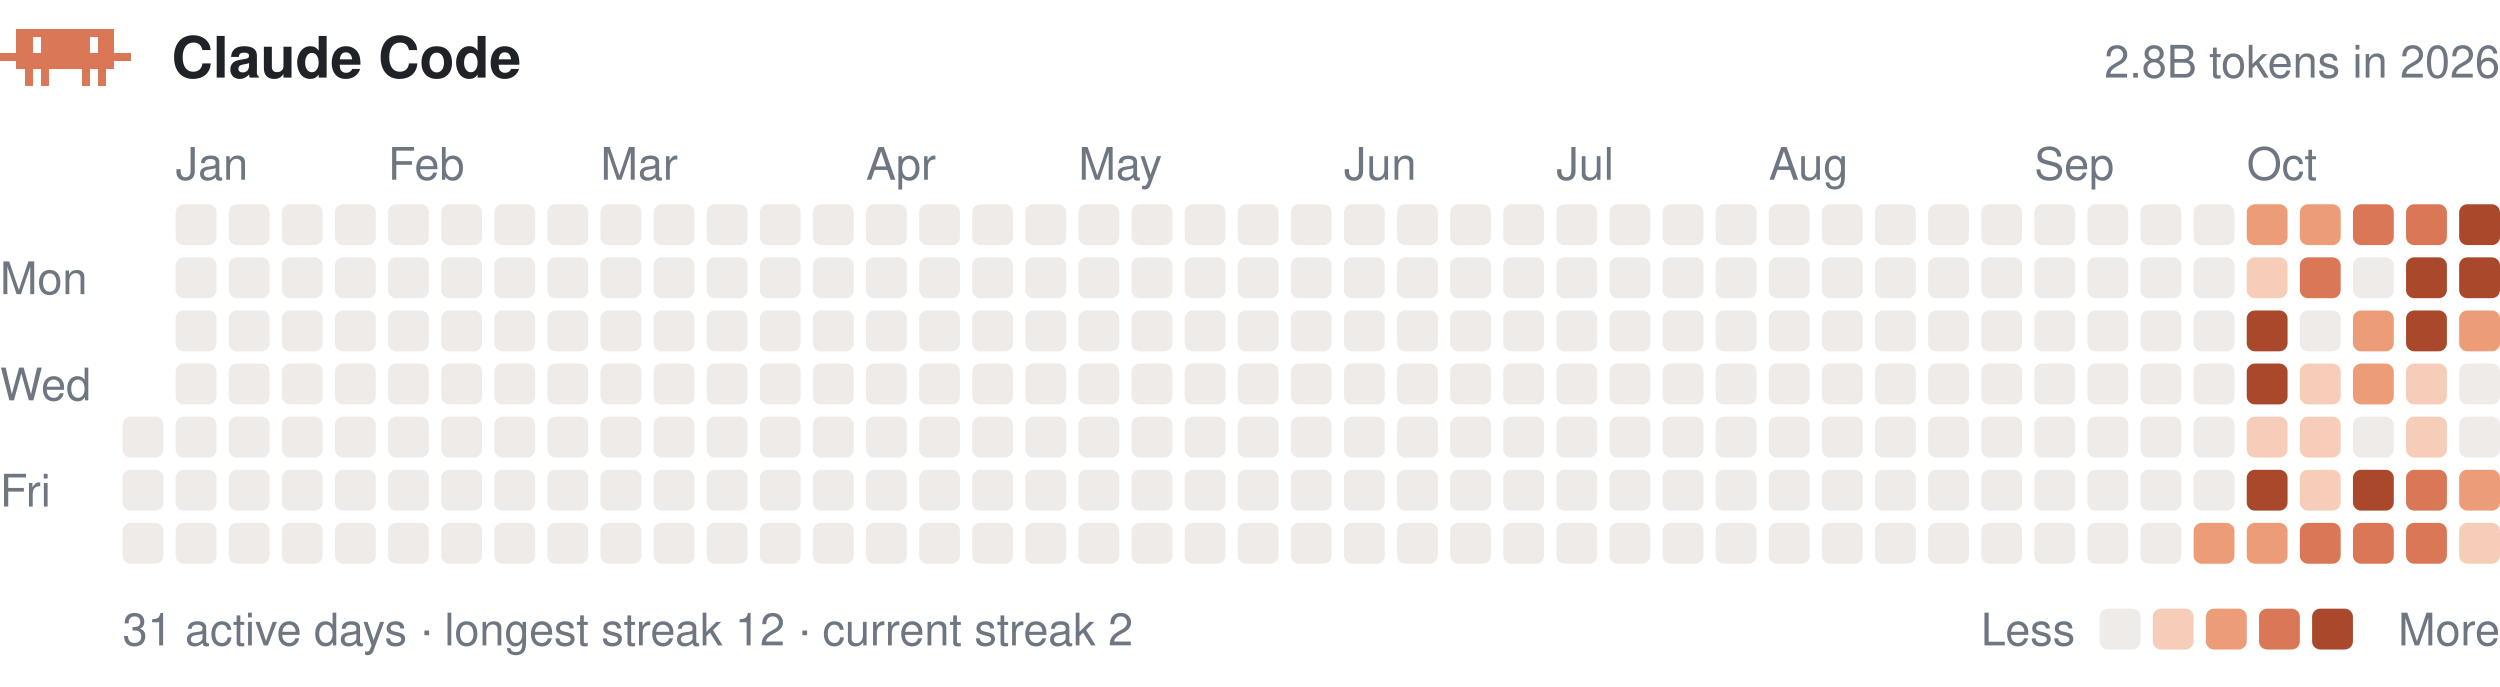
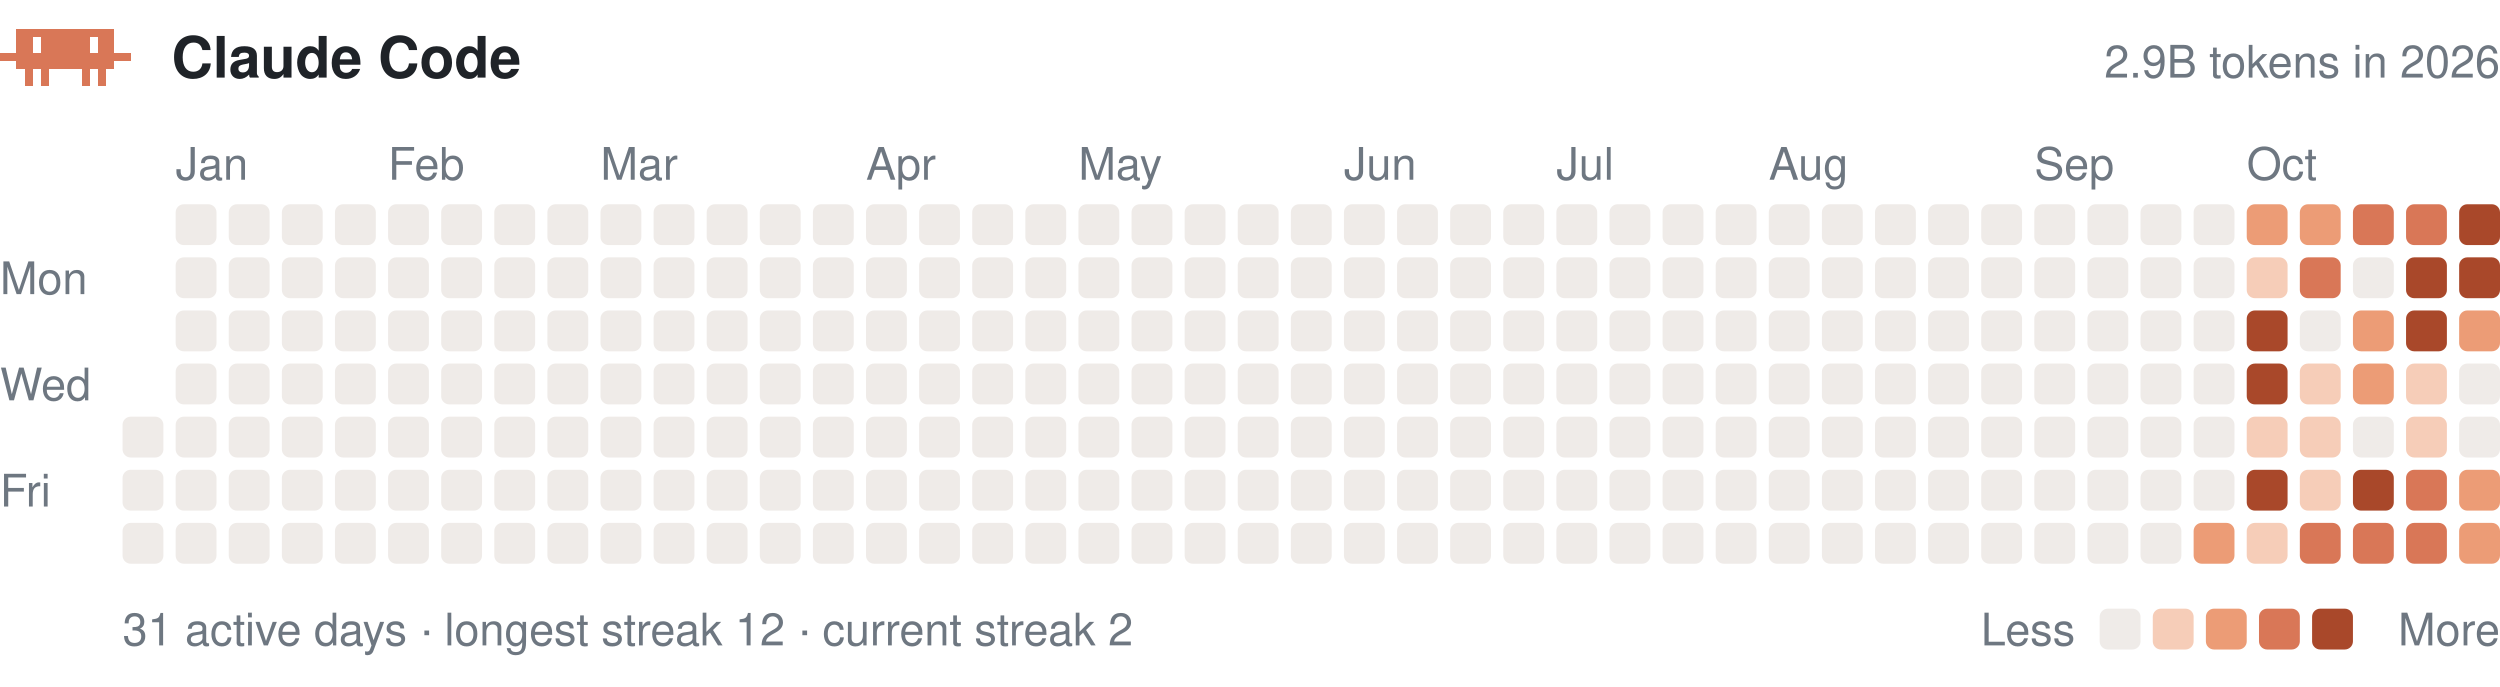
<svg xmlns="http://www.w3.org/2000/svg" width="612" height="168" viewBox="0 0 612 168" role="img" aria-labelledby="hm-title hm-desc">
-   <style>text{font-family:-apple-system,BlinkMacSystemFont,"Segoe UI","Noto Sans KR",Helvetica,Arial,sans-serif}.t{font-size:14px;font-weight:600}.s,.m{font-size:11px}.mascot{fill:#d97757}.t{fill:#1f2328}.m{fill:#6e7781}.l0{fill:#efebe8}.l1{fill:#f6cdb8}.l2{fill:#ec9c76}.l3{fill:#d97757}.l4{fill:#a9482a}@media (prefers-color-scheme:dark){.t{fill:#e6edf3}.m{fill:#8d96a0}.l0{fill:#262220}.l1{fill:#5b3323}.l2{fill:#8f4a2e}.l3{fill:#d97757}.l4{fill:#f3a27e}}</style>
+   <style>text{font-family:-apple-system,BlinkMacSystemFont,"Segoe UI","Noto Sans KR",Helvetica,Arial,sans-serif}.t{font-size:14px;font-weight:600}.s,.m{font-size:11px}.v{font-size:22px;font-weight:700}.k{font-size:11px}.mascot{fill:#d97757}.t{fill:#1f2328}.m{fill:#6e7781}.l0{fill:#efebe8}.l1{fill:#f6cdb8}.l2{fill:#ec9c76}.l3{fill:#d97757}.l4{fill:#a9482a}@media (prefers-color-scheme:dark){.t{fill:#e6edf3}.m{fill:#8d96a0}.l0{fill:#262220}.l1{fill:#5b3323}.l2{fill:#8f4a2e}.l3{fill:#d97757}.l4{fill:#f3a27e}}</style>
  <g class="mascot" shape-rendering="crispEdges" aria-hidden="true">
    <rect x="4" y="7" width="2" height="2" />
    <rect x="6" y="7" width="2" height="2" />
    <rect x="8" y="7" width="2" height="2" />
    <rect x="10" y="7" width="2" height="2" />
    <rect x="12" y="7" width="2" height="2" />
    <rect x="14" y="7" width="2" height="2" />
    <rect x="16" y="7" width="2" height="2" />
    <rect x="18" y="7" width="2" height="2" />
    <rect x="20" y="7" width="2" height="2" />
    <rect x="22" y="7" width="2" height="2" />
    <rect x="24" y="7" width="2" height="2" />
    <rect x="26" y="7" width="2" height="2" />
    <rect x="4" y="9" width="2" height="2" />
    <rect x="6" y="9" width="2" height="2" />
    <rect x="10" y="9" width="2" height="2" />
    <rect x="12" y="9" width="2" height="2" />
    <rect x="14" y="9" width="2" height="2" />
    <rect x="16" y="9" width="2" height="2" />
    <rect x="18" y="9" width="2" height="2" />
    <rect x="20" y="9" width="2" height="2" />
    <rect x="24" y="9" width="2" height="2" />
    <rect x="26" y="9" width="2" height="2" />
    <rect x="4" y="11" width="2" height="2" />
    <rect x="6" y="11" width="2" height="2" />
    <rect x="10" y="11" width="2" height="2" />
    <rect x="12" y="11" width="2" height="2" />
    <rect x="14" y="11" width="2" height="2" />
    <rect x="16" y="11" width="2" height="2" />
    <rect x="18" y="11" width="2" height="2" />
    <rect x="20" y="11" width="2" height="2" />
    <rect x="24" y="11" width="2" height="2" />
    <rect x="26" y="11" width="2" height="2" />
    <rect x="0" y="13" width="2" height="2" />
    <rect x="2" y="13" width="2" height="2" />
    <rect x="4" y="13" width="2" height="2" />
    <rect x="6" y="13" width="2" height="2" />
    <rect x="8" y="13" width="2" height="2" />
    <rect x="10" y="13" width="2" height="2" />
    <rect x="12" y="13" width="2" height="2" />
    <rect x="14" y="13" width="2" height="2" />
    <rect x="16" y="13" width="2" height="2" />
    <rect x="18" y="13" width="2" height="2" />
    <rect x="20" y="13" width="2" height="2" />
    <rect x="22" y="13" width="2" height="2" />
    <rect x="24" y="13" width="2" height="2" />
    <rect x="26" y="13" width="2" height="2" />
    <rect x="28" y="13" width="2" height="2" />
    <rect x="30" y="13" width="2" height="2" />
    <rect x="4" y="15" width="2" height="2" />
    <rect x="6" y="15" width="2" height="2" />
    <rect x="8" y="15" width="2" height="2" />
    <rect x="10" y="15" width="2" height="2" />
    <rect x="12" y="15" width="2" height="2" />
    <rect x="14" y="15" width="2" height="2" />
    <rect x="16" y="15" width="2" height="2" />
    <rect x="18" y="15" width="2" height="2" />
    <rect x="20" y="15" width="2" height="2" />
    <rect x="22" y="15" width="2" height="2" />
    <rect x="24" y="15" width="2" height="2" />
    <rect x="26" y="15" width="2" height="2" />
    <rect x="6" y="17" width="2" height="2" />
    <rect x="10" y="17" width="2" height="2" />
    <rect x="20" y="17" width="2" height="2" />
    <rect x="24" y="17" width="2" height="2" />
    <rect x="6" y="19" width="2" height="2" />
    <rect x="10" y="19" width="2" height="2" />
    <rect x="20" y="19" width="2" height="2" />
    <rect x="24" y="19" width="2" height="2" />
  </g>
  <text class="t" x="42" y="19">Claude Code</text>
-   <text class="m" x="612" y="19" text-anchor="end">2.8B tokens in 2026</text>
+   <text class="m" x="612" y="19" text-anchor="end">2.9B tokens in 2026</text>
  <text class="m" x="43" y="44">Jan</text>
  <text class="m" x="95" y="44">Feb</text>
  <text class="m" x="147" y="44">Mar</text>
  <text class="m" x="212" y="44">Apr</text>
  <text class="m" x="264" y="44">May</text>
  <text class="m" x="329" y="44">Jun</text>
  <text class="m" x="381" y="44">Jul</text>
  <text class="m" x="433" y="44">Aug</text>
  <text class="m" x="498" y="44">Sep</text>
  <text class="m" x="550" y="44">Oct</text>
  <text class="m" x="0" y="72">Mon</text>
  <text class="m" x="0" y="98">Wed</text>
  <text class="m" x="0" y="124">Fri</text>
  <g>
    <rect class="l0" x="30" y="102" width="10" height="10" rx="2" />
    <rect class="l0" x="30" y="115" width="10" height="10" rx="2" />
    <rect class="l0" x="30" y="128" width="10" height="10" rx="2" />
    <rect class="l0" x="43" y="50" width="10" height="10" rx="2" />
    <rect class="l0" x="43" y="63" width="10" height="10" rx="2" />
    <rect class="l0" x="43" y="76" width="10" height="10" rx="2" />
    <rect class="l0" x="43" y="89" width="10" height="10" rx="2" />
    <rect class="l0" x="43" y="102" width="10" height="10" rx="2" />
    <rect class="l0" x="43" y="115" width="10" height="10" rx="2" />
    <rect class="l0" x="43" y="128" width="10" height="10" rx="2" />
    <rect class="l0" x="56" y="50" width="10" height="10" rx="2" />
    <rect class="l0" x="56" y="63" width="10" height="10" rx="2" />
    <rect class="l0" x="56" y="76" width="10" height="10" rx="2" />
    <rect class="l0" x="56" y="89" width="10" height="10" rx="2" />
    <rect class="l0" x="56" y="102" width="10" height="10" rx="2" />
    <rect class="l0" x="56" y="115" width="10" height="10" rx="2" />
    <rect class="l0" x="56" y="128" width="10" height="10" rx="2" />
    <rect class="l0" x="69" y="50" width="10" height="10" rx="2" />
    <rect class="l0" x="69" y="63" width="10" height="10" rx="2" />
    <rect class="l0" x="69" y="76" width="10" height="10" rx="2" />
    <rect class="l0" x="69" y="89" width="10" height="10" rx="2" />
    <rect class="l0" x="69" y="102" width="10" height="10" rx="2" />
    <rect class="l0" x="69" y="115" width="10" height="10" rx="2" />
    <rect class="l0" x="69" y="128" width="10" height="10" rx="2" />
    <rect class="l0" x="82" y="50" width="10" height="10" rx="2" />
    <rect class="l0" x="82" y="63" width="10" height="10" rx="2" />
    <rect class="l0" x="82" y="76" width="10" height="10" rx="2" />
    <rect class="l0" x="82" y="89" width="10" height="10" rx="2" />
    <rect class="l0" x="82" y="102" width="10" height="10" rx="2" />
    <rect class="l0" x="82" y="115" width="10" height="10" rx="2" />
    <rect class="l0" x="82" y="128" width="10" height="10" rx="2" />
    <rect class="l0" x="95" y="50" width="10" height="10" rx="2" />
    <rect class="l0" x="95" y="63" width="10" height="10" rx="2" />
    <rect class="l0" x="95" y="76" width="10" height="10" rx="2" />
    <rect class="l0" x="95" y="89" width="10" height="10" rx="2" />
    <rect class="l0" x="95" y="102" width="10" height="10" rx="2" />
    <rect class="l0" x="95" y="115" width="10" height="10" rx="2" />
    <rect class="l0" x="95" y="128" width="10" height="10" rx="2" />
    <rect class="l0" x="108" y="50" width="10" height="10" rx="2" />
    <rect class="l0" x="108" y="63" width="10" height="10" rx="2" />
    <rect class="l0" x="108" y="76" width="10" height="10" rx="2" />
    <rect class="l0" x="108" y="89" width="10" height="10" rx="2" />
    <rect class="l0" x="108" y="102" width="10" height="10" rx="2" />
    <rect class="l0" x="108" y="115" width="10" height="10" rx="2" />
    <rect class="l0" x="108" y="128" width="10" height="10" rx="2" />
    <rect class="l0" x="121" y="50" width="10" height="10" rx="2" />
    <rect class="l0" x="121" y="63" width="10" height="10" rx="2" />
    <rect class="l0" x="121" y="76" width="10" height="10" rx="2" />
    <rect class="l0" x="121" y="89" width="10" height="10" rx="2" />
    <rect class="l0" x="121" y="102" width="10" height="10" rx="2" />
    <rect class="l0" x="121" y="115" width="10" height="10" rx="2" />
    <rect class="l0" x="121" y="128" width="10" height="10" rx="2" />
    <rect class="l0" x="134" y="50" width="10" height="10" rx="2" />
    <rect class="l0" x="134" y="63" width="10" height="10" rx="2" />
    <rect class="l0" x="134" y="76" width="10" height="10" rx="2" />
    <rect class="l0" x="134" y="89" width="10" height="10" rx="2" />
    <rect class="l0" x="134" y="102" width="10" height="10" rx="2" />
    <rect class="l0" x="134" y="115" width="10" height="10" rx="2" />
    <rect class="l0" x="134" y="128" width="10" height="10" rx="2" />
    <rect class="l0" x="147" y="50" width="10" height="10" rx="2" />
    <rect class="l0" x="147" y="63" width="10" height="10" rx="2" />
    <rect class="l0" x="147" y="76" width="10" height="10" rx="2" />
    <rect class="l0" x="147" y="89" width="10" height="10" rx="2" />
    <rect class="l0" x="147" y="102" width="10" height="10" rx="2" />
    <rect class="l0" x="147" y="115" width="10" height="10" rx="2" />
    <rect class="l0" x="147" y="128" width="10" height="10" rx="2" />
    <rect class="l0" x="160" y="50" width="10" height="10" rx="2" />
    <rect class="l0" x="160" y="63" width="10" height="10" rx="2" />
    <rect class="l0" x="160" y="76" width="10" height="10" rx="2" />
    <rect class="l0" x="160" y="89" width="10" height="10" rx="2" />
    <rect class="l0" x="160" y="102" width="10" height="10" rx="2" />
    <rect class="l0" x="160" y="115" width="10" height="10" rx="2" />
    <rect class="l0" x="160" y="128" width="10" height="10" rx="2" />
    <rect class="l0" x="173" y="50" width="10" height="10" rx="2" />
    <rect class="l0" x="173" y="63" width="10" height="10" rx="2" />
    <rect class="l0" x="173" y="76" width="10" height="10" rx="2" />
    <rect class="l0" x="173" y="89" width="10" height="10" rx="2" />
    <rect class="l0" x="173" y="102" width="10" height="10" rx="2" />
    <rect class="l0" x="173" y="115" width="10" height="10" rx="2" />
    <rect class="l0" x="173" y="128" width="10" height="10" rx="2" />
    <rect class="l0" x="186" y="50" width="10" height="10" rx="2" />
    <rect class="l0" x="186" y="63" width="10" height="10" rx="2" />
    <rect class="l0" x="186" y="76" width="10" height="10" rx="2" />
    <rect class="l0" x="186" y="89" width="10" height="10" rx="2" />
    <rect class="l0" x="186" y="102" width="10" height="10" rx="2" />
    <rect class="l0" x="186" y="115" width="10" height="10" rx="2" />
    <rect class="l0" x="186" y="128" width="10" height="10" rx="2" />
    <rect class="l0" x="199" y="50" width="10" height="10" rx="2" />
    <rect class="l0" x="199" y="63" width="10" height="10" rx="2" />
    <rect class="l0" x="199" y="76" width="10" height="10" rx="2" />
    <rect class="l0" x="199" y="89" width="10" height="10" rx="2" />
    <rect class="l0" x="199" y="102" width="10" height="10" rx="2" />
    <rect class="l0" x="199" y="115" width="10" height="10" rx="2" />
    <rect class="l0" x="199" y="128" width="10" height="10" rx="2" />
    <rect class="l0" x="212" y="50" width="10" height="10" rx="2" />
    <rect class="l0" x="212" y="63" width="10" height="10" rx="2" />
    <rect class="l0" x="212" y="76" width="10" height="10" rx="2" />
    <rect class="l0" x="212" y="89" width="10" height="10" rx="2" />
    <rect class="l0" x="212" y="102" width="10" height="10" rx="2" />
    <rect class="l0" x="212" y="115" width="10" height="10" rx="2" />
    <rect class="l0" x="212" y="128" width="10" height="10" rx="2" />
    <rect class="l0" x="225" y="50" width="10" height="10" rx="2" />
    <rect class="l0" x="225" y="63" width="10" height="10" rx="2" />
    <rect class="l0" x="225" y="76" width="10" height="10" rx="2" />
    <rect class="l0" x="225" y="89" width="10" height="10" rx="2" />
    <rect class="l0" x="225" y="102" width="10" height="10" rx="2" />
    <rect class="l0" x="225" y="115" width="10" height="10" rx="2" />
    <rect class="l0" x="225" y="128" width="10" height="10" rx="2" />
    <rect class="l0" x="238" y="50" width="10" height="10" rx="2" />
    <rect class="l0" x="238" y="63" width="10" height="10" rx="2" />
    <rect class="l0" x="238" y="76" width="10" height="10" rx="2" />
    <rect class="l0" x="238" y="89" width="10" height="10" rx="2" />
    <rect class="l0" x="238" y="102" width="10" height="10" rx="2" />
    <rect class="l0" x="238" y="115" width="10" height="10" rx="2" />
    <rect class="l0" x="238" y="128" width="10" height="10" rx="2" />
    <rect class="l0" x="251" y="50" width="10" height="10" rx="2" />
    <rect class="l0" x="251" y="63" width="10" height="10" rx="2" />
    <rect class="l0" x="251" y="76" width="10" height="10" rx="2" />
    <rect class="l0" x="251" y="89" width="10" height="10" rx="2" />
    <rect class="l0" x="251" y="102" width="10" height="10" rx="2" />
    <rect class="l0" x="251" y="115" width="10" height="10" rx="2" />
    <rect class="l0" x="251" y="128" width="10" height="10" rx="2" />
    <rect class="l0" x="264" y="50" width="10" height="10" rx="2" />
    <rect class="l0" x="264" y="63" width="10" height="10" rx="2" />
    <rect class="l0" x="264" y="76" width="10" height="10" rx="2" />
    <rect class="l0" x="264" y="89" width="10" height="10" rx="2" />
    <rect class="l0" x="264" y="102" width="10" height="10" rx="2" />
    <rect class="l0" x="264" y="115" width="10" height="10" rx="2" />
    <rect class="l0" x="264" y="128" width="10" height="10" rx="2" />
    <rect class="l0" x="277" y="50" width="10" height="10" rx="2" />
    <rect class="l0" x="277" y="63" width="10" height="10" rx="2" />
    <rect class="l0" x="277" y="76" width="10" height="10" rx="2" />
    <rect class="l0" x="277" y="89" width="10" height="10" rx="2" />
    <rect class="l0" x="277" y="102" width="10" height="10" rx="2" />
    <rect class="l0" x="277" y="115" width="10" height="10" rx="2" />
    <rect class="l0" x="277" y="128" width="10" height="10" rx="2" />
    <rect class="l0" x="290" y="50" width="10" height="10" rx="2" />
    <rect class="l0" x="290" y="63" width="10" height="10" rx="2" />
    <rect class="l0" x="290" y="76" width="10" height="10" rx="2" />
    <rect class="l0" x="290" y="89" width="10" height="10" rx="2" />
    <rect class="l0" x="290" y="102" width="10" height="10" rx="2" />
    <rect class="l0" x="290" y="115" width="10" height="10" rx="2" />
    <rect class="l0" x="290" y="128" width="10" height="10" rx="2" />
    <rect class="l0" x="303" y="50" width="10" height="10" rx="2" />
    <rect class="l0" x="303" y="63" width="10" height="10" rx="2" />
    <rect class="l0" x="303" y="76" width="10" height="10" rx="2" />
    <rect class="l0" x="303" y="89" width="10" height="10" rx="2" />
    <rect class="l0" x="303" y="102" width="10" height="10" rx="2" />
    <rect class="l0" x="303" y="115" width="10" height="10" rx="2" />
    <rect class="l0" x="303" y="128" width="10" height="10" rx="2" />
    <rect class="l0" x="316" y="50" width="10" height="10" rx="2" />
    <rect class="l0" x="316" y="63" width="10" height="10" rx="2" />
    <rect class="l0" x="316" y="76" width="10" height="10" rx="2" />
    <rect class="l0" x="316" y="89" width="10" height="10" rx="2" />
    <rect class="l0" x="316" y="102" width="10" height="10" rx="2" />
    <rect class="l0" x="316" y="115" width="10" height="10" rx="2" />
    <rect class="l0" x="316" y="128" width="10" height="10" rx="2" />
    <rect class="l0" x="329" y="50" width="10" height="10" rx="2" />
    <rect class="l0" x="329" y="63" width="10" height="10" rx="2" />
    <rect class="l0" x="329" y="76" width="10" height="10" rx="2" />
    <rect class="l0" x="329" y="89" width="10" height="10" rx="2" />
    <rect class="l0" x="329" y="102" width="10" height="10" rx="2" />
    <rect class="l0" x="329" y="115" width="10" height="10" rx="2" />
    <rect class="l0" x="329" y="128" width="10" height="10" rx="2" />
    <rect class="l0" x="342" y="50" width="10" height="10" rx="2" />
    <rect class="l0" x="342" y="63" width="10" height="10" rx="2" />
    <rect class="l0" x="342" y="76" width="10" height="10" rx="2" />
    <rect class="l0" x="342" y="89" width="10" height="10" rx="2" />
    <rect class="l0" x="342" y="102" width="10" height="10" rx="2" />
    <rect class="l0" x="342" y="115" width="10" height="10" rx="2" />
    <rect class="l0" x="342" y="128" width="10" height="10" rx="2" />
    <rect class="l0" x="355" y="50" width="10" height="10" rx="2" />
    <rect class="l0" x="355" y="63" width="10" height="10" rx="2" />
    <rect class="l0" x="355" y="76" width="10" height="10" rx="2" />
    <rect class="l0" x="355" y="89" width="10" height="10" rx="2" />
    <rect class="l0" x="355" y="102" width="10" height="10" rx="2" />
    <rect class="l0" x="355" y="115" width="10" height="10" rx="2" />
    <rect class="l0" x="355" y="128" width="10" height="10" rx="2" />
    <rect class="l0" x="368" y="50" width="10" height="10" rx="2" />
    <rect class="l0" x="368" y="63" width="10" height="10" rx="2" />
    <rect class="l0" x="368" y="76" width="10" height="10" rx="2" />
    <rect class="l0" x="368" y="89" width="10" height="10" rx="2" />
    <rect class="l0" x="368" y="102" width="10" height="10" rx="2" />
    <rect class="l0" x="368" y="115" width="10" height="10" rx="2" />
    <rect class="l0" x="368" y="128" width="10" height="10" rx="2" />
    <rect class="l0" x="381" y="50" width="10" height="10" rx="2" />
    <rect class="l0" x="381" y="63" width="10" height="10" rx="2" />
    <rect class="l0" x="381" y="76" width="10" height="10" rx="2" />
    <rect class="l0" x="381" y="89" width="10" height="10" rx="2" />
    <rect class="l0" x="381" y="102" width="10" height="10" rx="2" />
    <rect class="l0" x="381" y="115" width="10" height="10" rx="2" />
    <rect class="l0" x="381" y="128" width="10" height="10" rx="2" />
    <rect class="l0" x="394" y="50" width="10" height="10" rx="2" />
    <rect class="l0" x="394" y="63" width="10" height="10" rx="2" />
    <rect class="l0" x="394" y="76" width="10" height="10" rx="2" />
    <rect class="l0" x="394" y="89" width="10" height="10" rx="2" />
    <rect class="l0" x="394" y="102" width="10" height="10" rx="2" />
    <rect class="l0" x="394" y="115" width="10" height="10" rx="2" />
    <rect class="l0" x="394" y="128" width="10" height="10" rx="2" />
    <rect class="l0" x="407" y="50" width="10" height="10" rx="2" />
    <rect class="l0" x="407" y="63" width="10" height="10" rx="2" />
    <rect class="l0" x="407" y="76" width="10" height="10" rx="2" />
    <rect class="l0" x="407" y="89" width="10" height="10" rx="2" />
    <rect class="l0" x="407" y="102" width="10" height="10" rx="2" />
    <rect class="l0" x="407" y="115" width="10" height="10" rx="2" />
    <rect class="l0" x="407" y="128" width="10" height="10" rx="2" />
    <rect class="l0" x="420" y="50" width="10" height="10" rx="2" />
    <rect class="l0" x="420" y="63" width="10" height="10" rx="2" />
    <rect class="l0" x="420" y="76" width="10" height="10" rx="2" />
    <rect class="l0" x="420" y="89" width="10" height="10" rx="2" />
    <rect class="l0" x="420" y="102" width="10" height="10" rx="2" />
    <rect class="l0" x="420" y="115" width="10" height="10" rx="2" />
    <rect class="l0" x="420" y="128" width="10" height="10" rx="2" />
    <rect class="l0" x="433" y="50" width="10" height="10" rx="2" />
    <rect class="l0" x="433" y="63" width="10" height="10" rx="2" />
    <rect class="l0" x="433" y="76" width="10" height="10" rx="2" />
    <rect class="l0" x="433" y="89" width="10" height="10" rx="2" />
    <rect class="l0" x="433" y="102" width="10" height="10" rx="2" />
    <rect class="l0" x="433" y="115" width="10" height="10" rx="2" />
    <rect class="l0" x="433" y="128" width="10" height="10" rx="2" />
    <rect class="l0" x="446" y="50" width="10" height="10" rx="2" />
    <rect class="l0" x="446" y="63" width="10" height="10" rx="2" />
    <rect class="l0" x="446" y="76" width="10" height="10" rx="2" />
    <rect class="l0" x="446" y="89" width="10" height="10" rx="2" />
    <rect class="l0" x="446" y="102" width="10" height="10" rx="2" />
    <rect class="l0" x="446" y="115" width="10" height="10" rx="2" />
    <rect class="l0" x="446" y="128" width="10" height="10" rx="2" />
    <rect class="l0" x="459" y="50" width="10" height="10" rx="2" />
    <rect class="l0" x="459" y="63" width="10" height="10" rx="2" />
    <rect class="l0" x="459" y="76" width="10" height="10" rx="2" />
    <rect class="l0" x="459" y="89" width="10" height="10" rx="2" />
    <rect class="l0" x="459" y="102" width="10" height="10" rx="2" />
    <rect class="l0" x="459" y="115" width="10" height="10" rx="2" />
    <rect class="l0" x="459" y="128" width="10" height="10" rx="2" />
    <rect class="l0" x="472" y="50" width="10" height="10" rx="2" />
    <rect class="l0" x="472" y="63" width="10" height="10" rx="2" />
    <rect class="l0" x="472" y="76" width="10" height="10" rx="2" />
    <rect class="l0" x="472" y="89" width="10" height="10" rx="2" />
    <rect class="l0" x="472" y="102" width="10" height="10" rx="2" />
    <rect class="l0" x="472" y="115" width="10" height="10" rx="2" />
    <rect class="l0" x="472" y="128" width="10" height="10" rx="2" />
    <rect class="l0" x="485" y="50" width="10" height="10" rx="2" />
    <rect class="l0" x="485" y="63" width="10" height="10" rx="2" />
    <rect class="l0" x="485" y="76" width="10" height="10" rx="2" />
    <rect class="l0" x="485" y="89" width="10" height="10" rx="2" />
    <rect class="l0" x="485" y="102" width="10" height="10" rx="2" />
    <rect class="l0" x="485" y="115" width="10" height="10" rx="2" />
    <rect class="l0" x="485" y="128" width="10" height="10" rx="2" />
    <rect class="l0" x="498" y="50" width="10" height="10" rx="2" />
    <rect class="l0" x="498" y="63" width="10" height="10" rx="2" />
    <rect class="l0" x="498" y="76" width="10" height="10" rx="2" />
    <rect class="l0" x="498" y="89" width="10" height="10" rx="2" />
    <rect class="l0" x="498" y="102" width="10" height="10" rx="2" />
    <rect class="l0" x="498" y="115" width="10" height="10" rx="2" />
    <rect class="l0" x="498" y="128" width="10" height="10" rx="2" />
    <rect class="l0" x="511" y="50" width="10" height="10" rx="2" />
    <rect class="l0" x="511" y="63" width="10" height="10" rx="2" />
    <rect class="l0" x="511" y="76" width="10" height="10" rx="2" />
    <rect class="l0" x="511" y="89" width="10" height="10" rx="2" />
    <rect class="l0" x="511" y="102" width="10" height="10" rx="2" />
    <rect class="l0" x="511" y="115" width="10" height="10" rx="2" />
    <rect class="l0" x="511" y="128" width="10" height="10" rx="2" />
    <rect class="l0" x="524" y="50" width="10" height="10" rx="2" />
    <rect class="l0" x="524" y="63" width="10" height="10" rx="2" />
    <rect class="l0" x="524" y="76" width="10" height="10" rx="2" />
    <rect class="l0" x="524" y="89" width="10" height="10" rx="2" />
    <rect class="l0" x="524" y="102" width="10" height="10" rx="2" />
    <rect class="l0" x="524" y="115" width="10" height="10" rx="2" />
    <rect class="l0" x="524" y="128" width="10" height="10" rx="2" />
    <rect class="l0" x="537" y="50" width="10" height="10" rx="2" />
    <rect class="l0" x="537" y="63" width="10" height="10" rx="2" />
    <rect class="l0" x="537" y="76" width="10" height="10" rx="2" />
    <rect class="l0" x="537" y="89" width="10" height="10" rx="2" />
    <rect class="l0" x="537" y="102" width="10" height="10" rx="2" />
    <rect class="l0" x="537" y="115" width="10" height="10" rx="2" />
    <rect class="l2" x="537" y="128" width="10" height="10" rx="2" />
    <rect class="l2" x="550" y="50" width="10" height="10" rx="2" />
    <rect class="l1" x="550" y="63" width="10" height="10" rx="2" />
    <rect class="l4" x="550" y="76" width="10" height="10" rx="2" />
    <rect class="l4" x="550" y="89" width="10" height="10" rx="2" />
    <rect class="l1" x="550" y="102" width="10" height="10" rx="2" />
    <rect class="l4" x="550" y="115" width="10" height="10" rx="2" />
-     <rect class="l2" x="550" y="128" width="10" height="10" rx="2" />
+     <rect class="l1" x="550" y="128" width="10" height="10" rx="2" />
    <rect class="l2" x="563" y="50" width="10" height="10" rx="2" />
    <rect class="l3" x="563" y="63" width="10" height="10" rx="2" />
    <rect class="l0" x="563" y="76" width="10" height="10" rx="2" />
    <rect class="l1" x="563" y="89" width="10" height="10" rx="2" />
    <rect class="l1" x="563" y="102" width="10" height="10" rx="2" />
    <rect class="l1" x="563" y="115" width="10" height="10" rx="2" />
    <rect class="l3" x="563" y="128" width="10" height="10" rx="2" />
    <rect class="l3" x="576" y="50" width="10" height="10" rx="2" />
    <rect class="l0" x="576" y="63" width="10" height="10" rx="2" />
    <rect class="l2" x="576" y="76" width="10" height="10" rx="2" />
    <rect class="l2" x="576" y="89" width="10" height="10" rx="2" />
    <rect class="l0" x="576" y="102" width="10" height="10" rx="2" />
    <rect class="l4" x="576" y="115" width="10" height="10" rx="2" />
    <rect class="l3" x="576" y="128" width="10" height="10" rx="2" />
    <rect class="l3" x="589" y="50" width="10" height="10" rx="2" />
    <rect class="l4" x="589" y="63" width="10" height="10" rx="2" />
    <rect class="l4" x="589" y="76" width="10" height="10" rx="2" />
    <rect class="l1" x="589" y="89" width="10" height="10" rx="2" />
    <rect class="l1" x="589" y="102" width="10" height="10" rx="2" />
    <rect class="l3" x="589" y="115" width="10" height="10" rx="2" />
    <rect class="l3" x="589" y="128" width="10" height="10" rx="2" />
    <rect class="l4" x="602" y="50" width="10" height="10" rx="2" />
    <rect class="l4" x="602" y="63" width="10" height="10" rx="2" />
    <rect class="l2" x="602" y="76" width="10" height="10" rx="2" />
    <rect class="l0" x="602" y="89" width="10" height="10" rx="2" />
    <rect class="l0" x="602" y="102" width="10" height="10" rx="2" />
    <rect class="l2" x="602" y="115" width="10" height="10" rx="2" />
-     <rect class="l1" x="602" y="128" width="10" height="10" rx="2" />
+     <rect class="l2" x="602" y="128" width="10" height="10" rx="2" />
  </g>
  <text class="m" x="30" y="158">31 active days · longest streak 12 · current streak 2</text>
  <text class="m" x="508" y="158" text-anchor="end">Less</text>
  <rect class="l0" x="514" y="149" width="10" height="10" rx="2" />
  <rect class="l1" x="527" y="149" width="10" height="10" rx="2" />
  <rect class="l2" x="540" y="149" width="10" height="10" rx="2" />
  <rect class="l3" x="553" y="149" width="10" height="10" rx="2" />
  <rect class="l4" x="566" y="149" width="10" height="10" rx="2" />
  <text class="m" x="612" y="158" text-anchor="end">More</text>
</svg>
